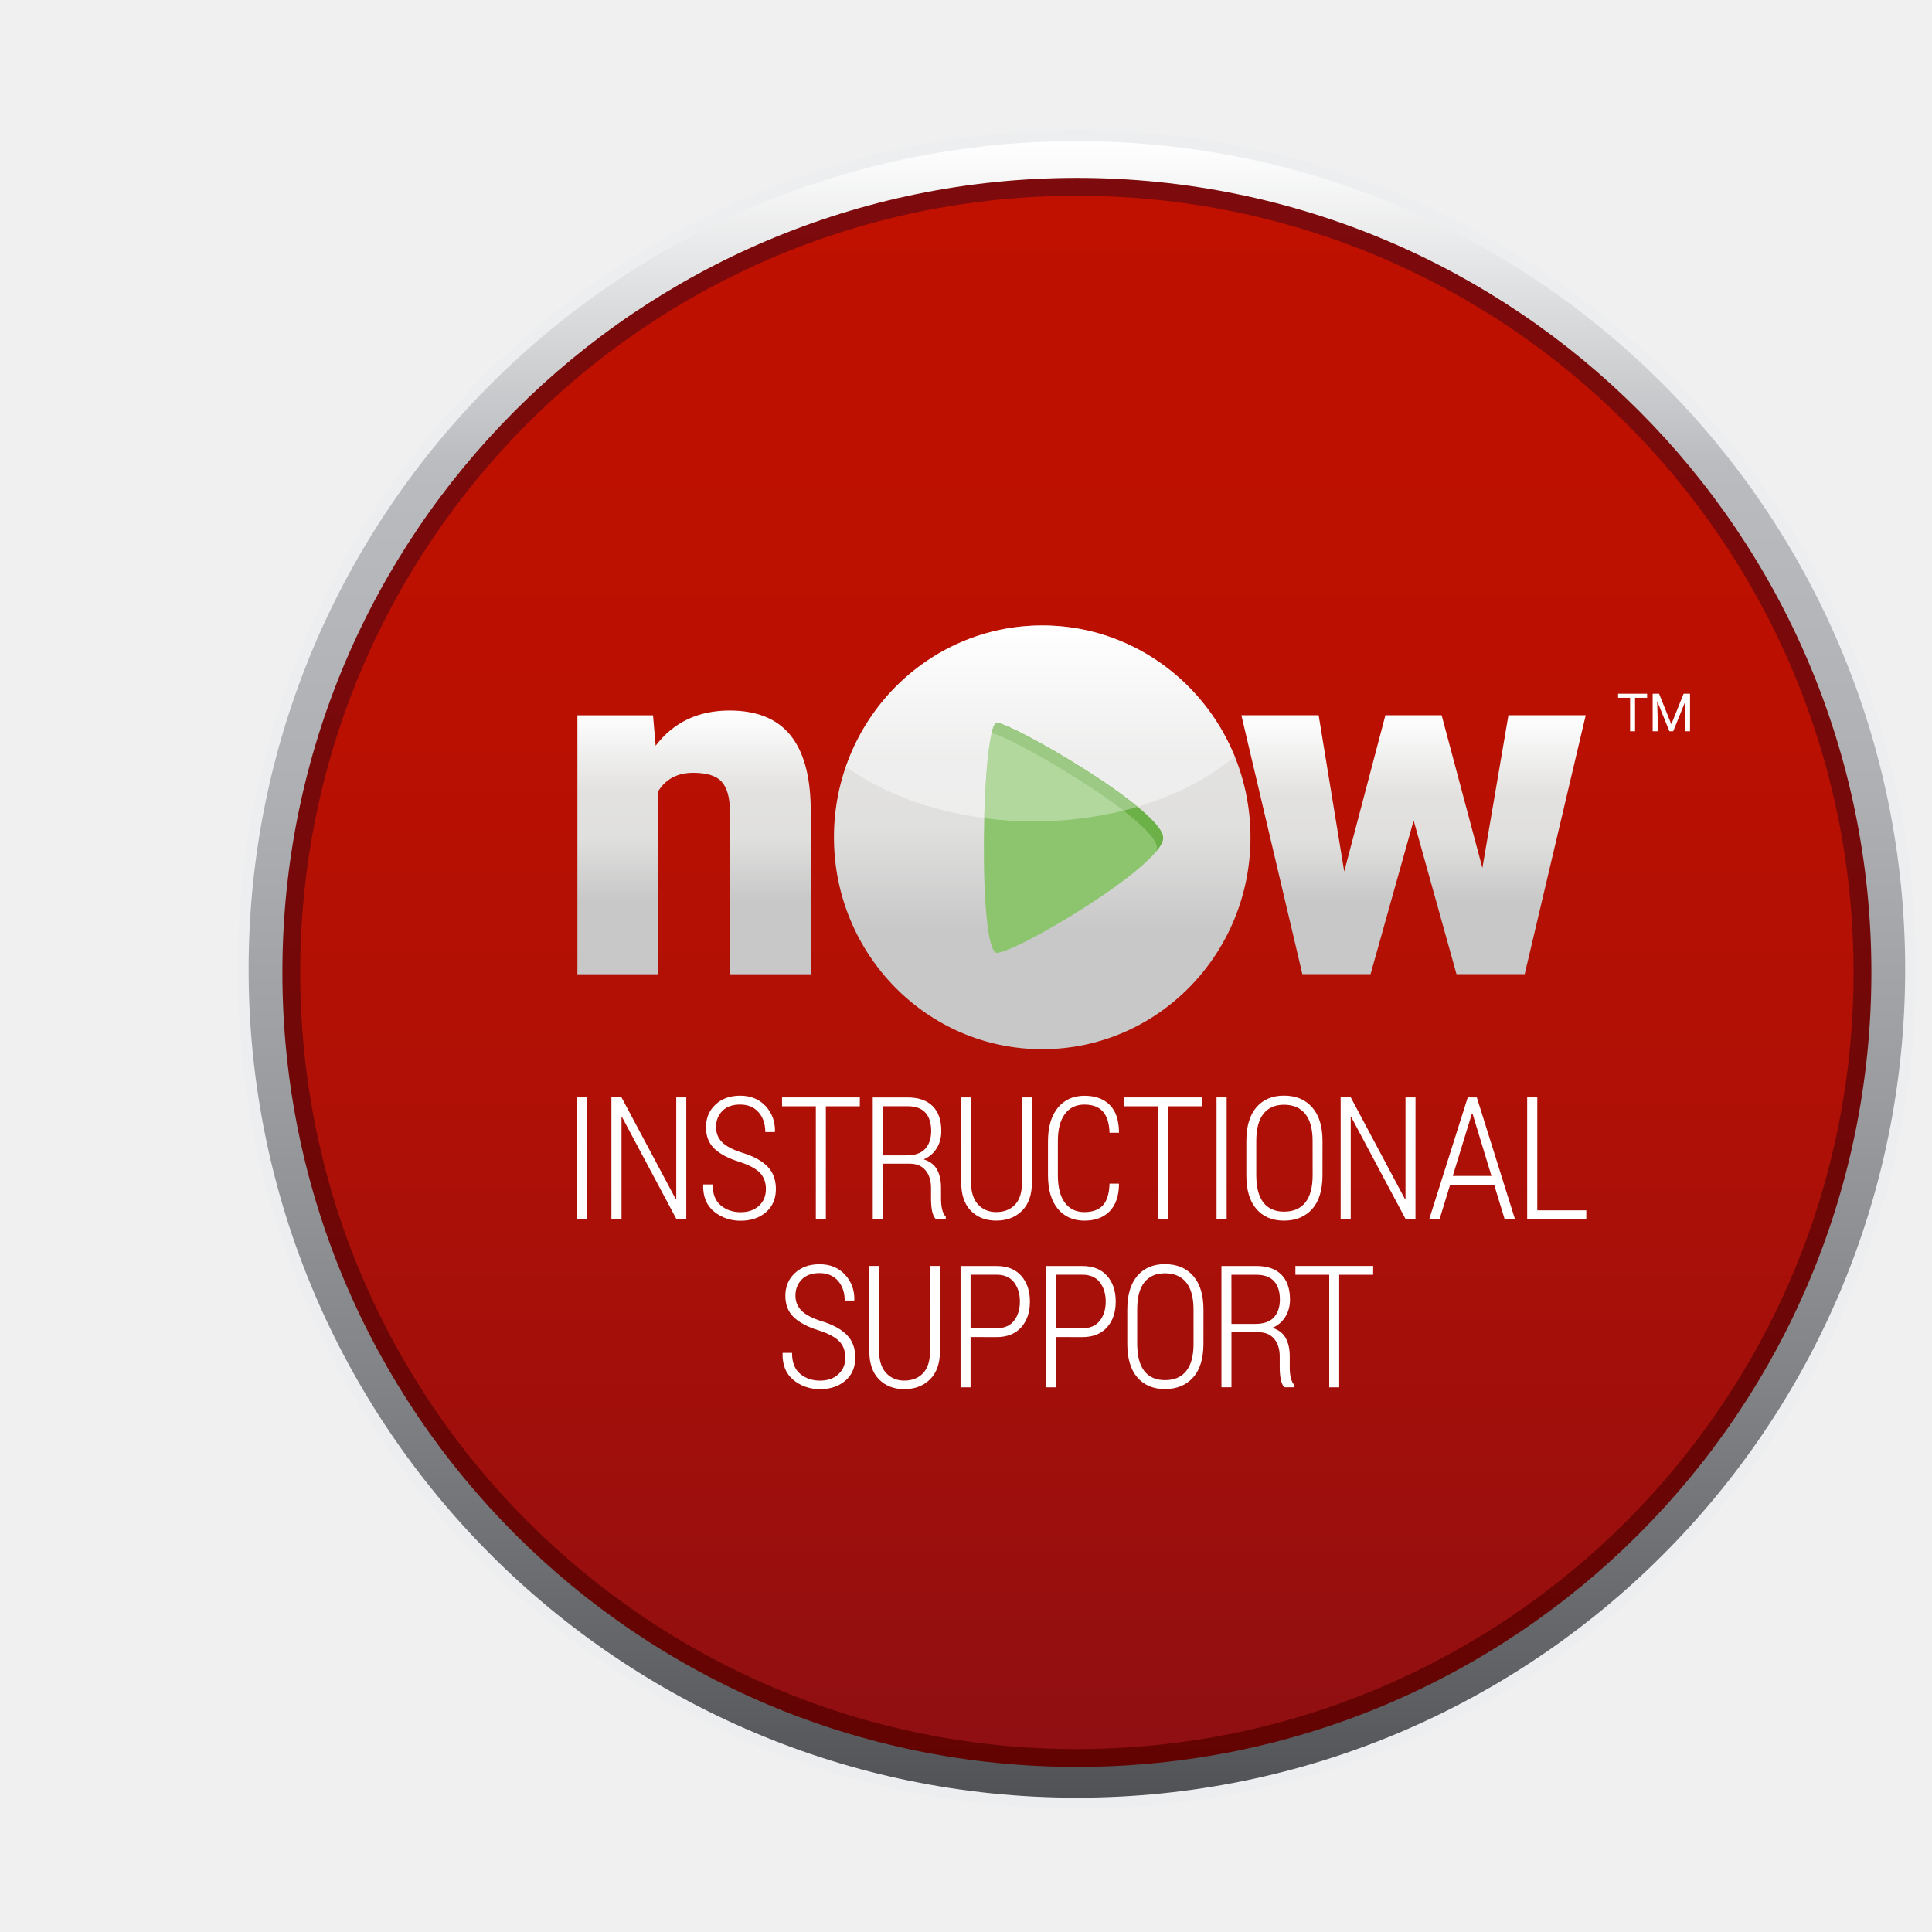
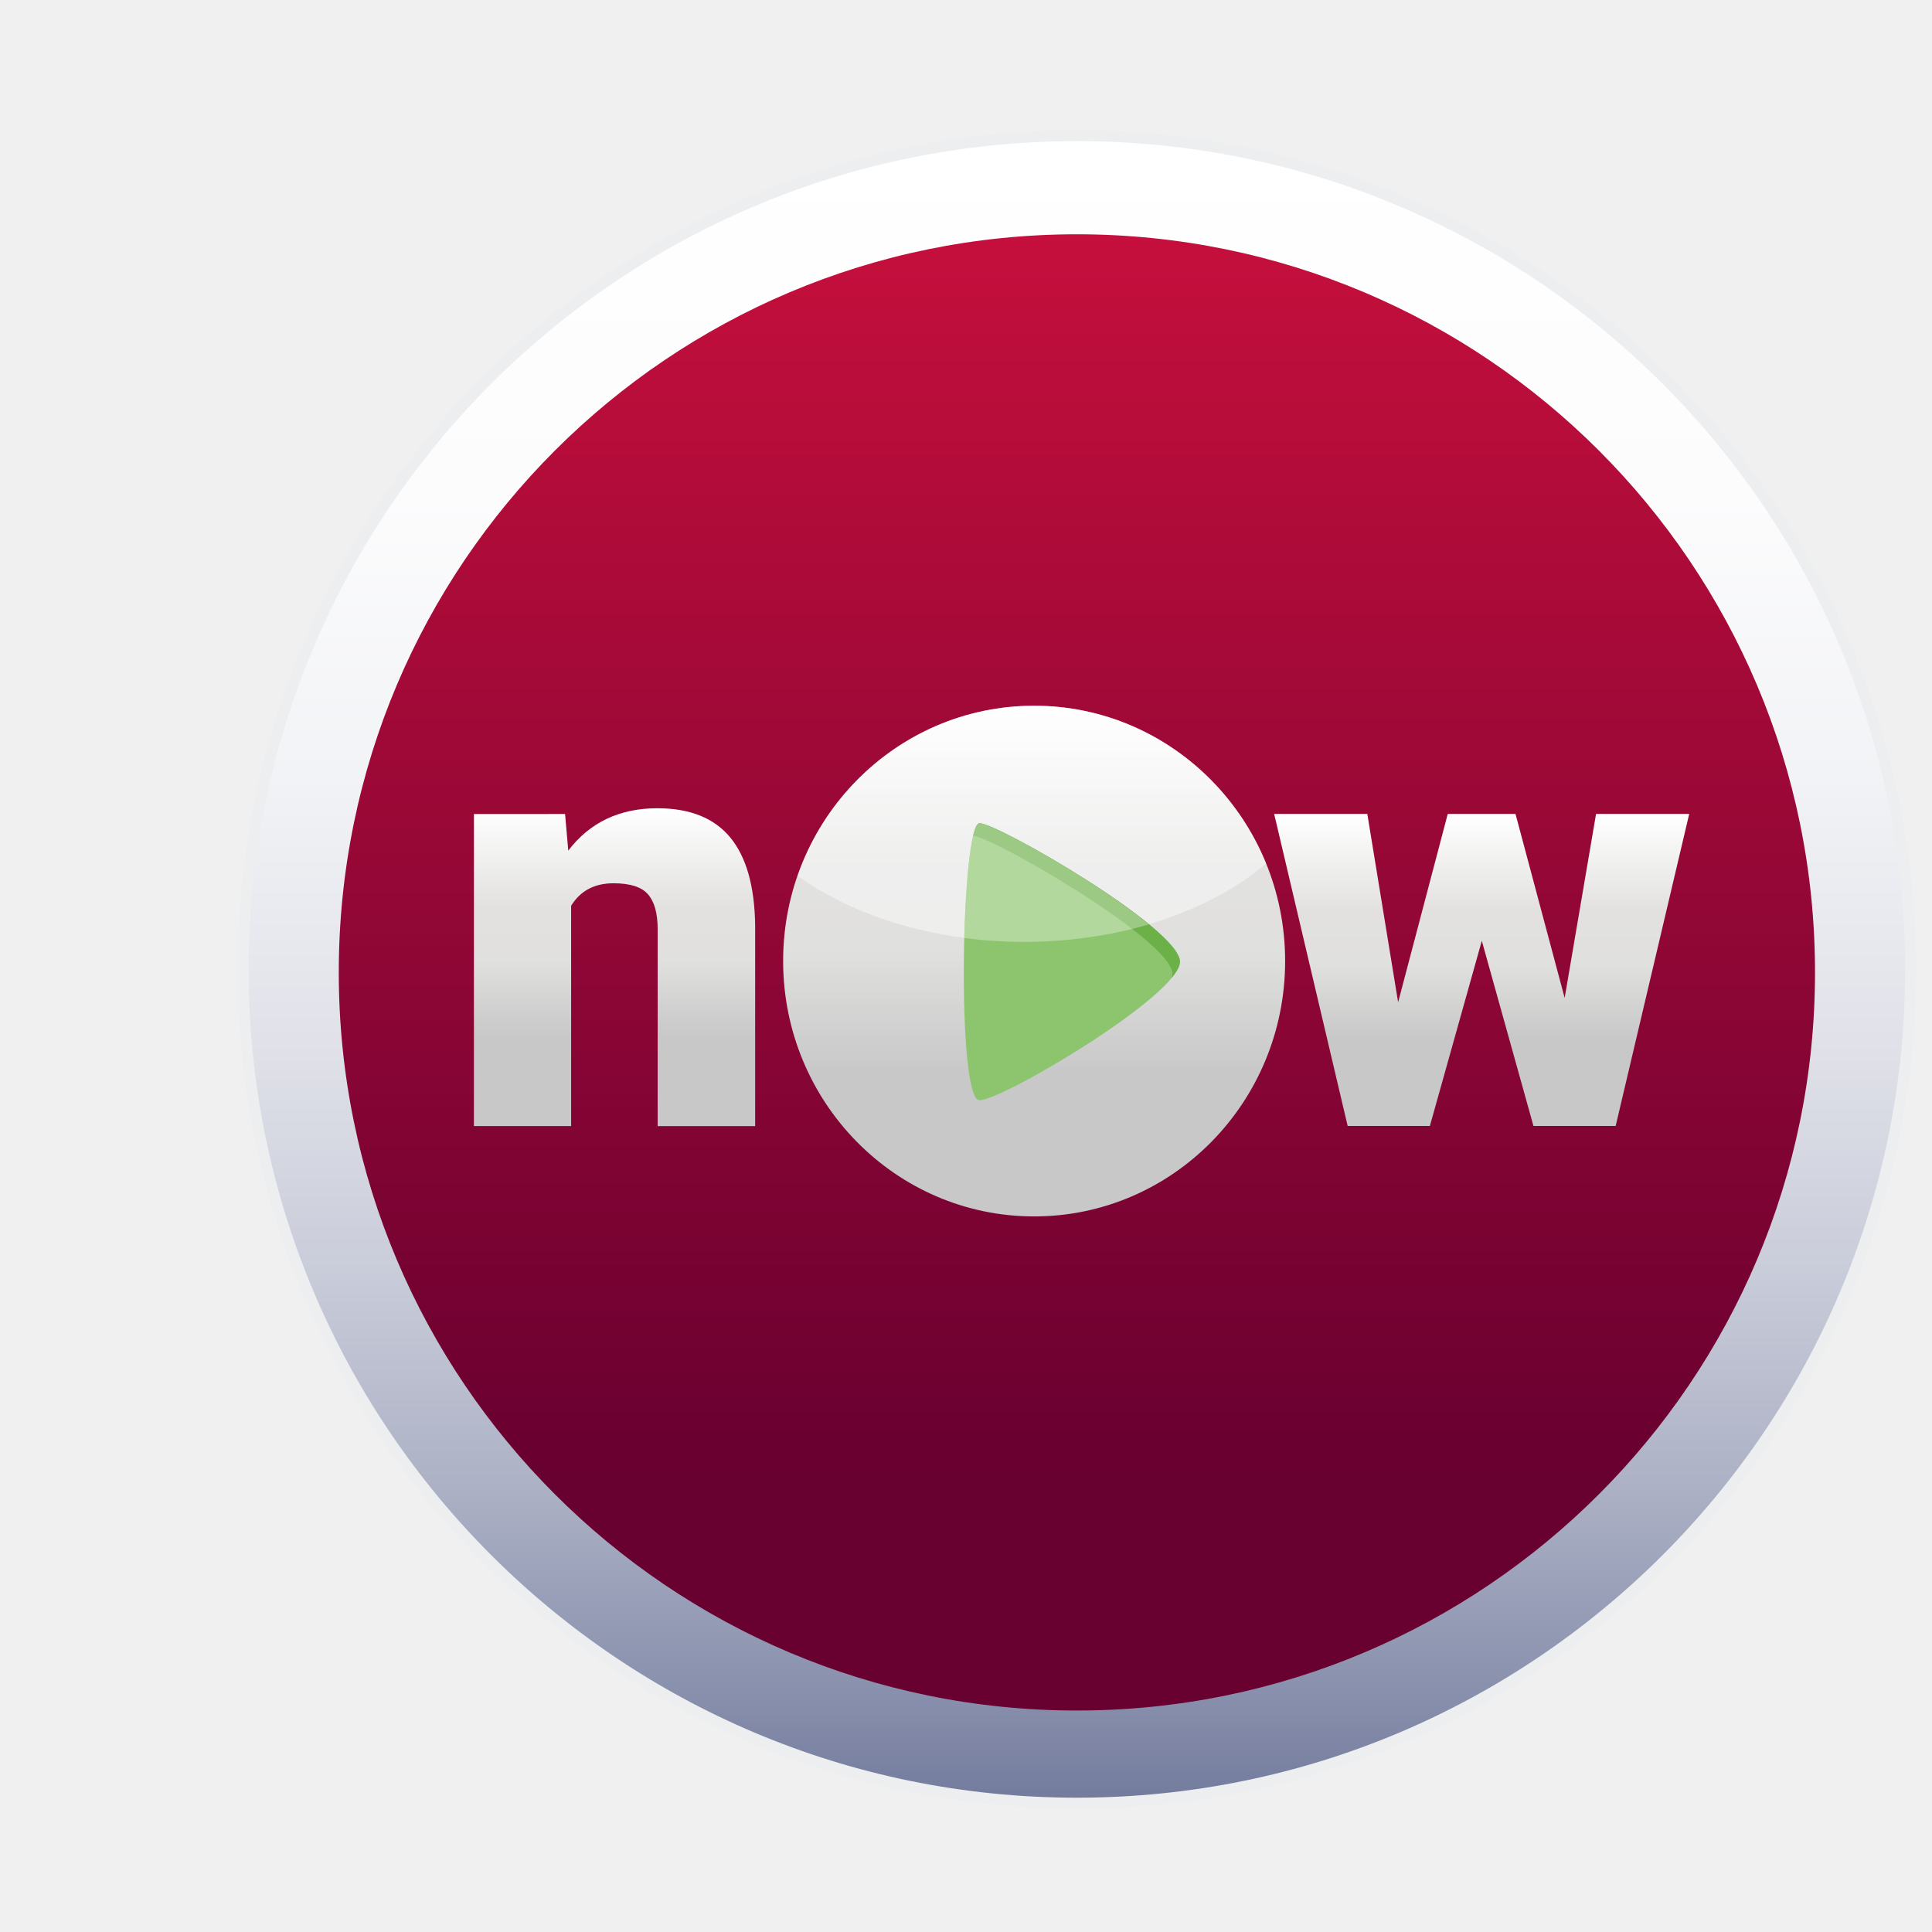
<svg xmlns="http://www.w3.org/2000/svg" version="1.1" id="Layer_1" x="0px" y="0px" viewBox="0 0 60 60" style="enable-background:new 0 0 60 60;" xml:space="preserve">
  <style type="text/css">
	.st0{fill:#ECEEEF;}
	.st1{fill:url(#SVGID_1_);}
	.st2{fill:url(#SVGID_2_);}
	.st3{fill:url(#SVGID_3_);}
- 	.st4{fill:#FFFFFF;}
- 	.st5{fill:url(#SVGID_4_);}
- 	.st6{fill:url(#SVGID_5_);}
- 	.st7{fill:url(#SVGID_6_);}
- 	.st8{opacity:0.44;fill:#FFFFFF;enable-background:new    ;}
- 	.st9{fill:#8DC56F;}
- 	.st10{fill:#6CB048;}
- 	.st11{opacity:0.33;fill:#FFFFFF;enable-background:new    ;}
+ 	.st4{fill:url(#SVGID_4_);}
+ 	.st5{fill:url(#SVGID_5_);}
+ 	.st6{opacity:0.44;fill:#FFFFFF;enable-background:new    ;}
+ 	.st7{fill:#8DC56F;}
+ 	.st8{fill:#6CB048;}
+ 	.st9{opacity:0.33;fill:#FFFFFF;enable-background:new    ;}
</style>
  <circle class="st0" cx="33.444" cy="30.106" r="26.06" />
-   <linearGradient id="SVGID_1_" gradientUnits="userSpaceOnUse" x1="33.444" y1="86.383" x2="33.444" y2="137.829" gradientTransform="matrix(1 0 0 1 0 -82)">
+   <linearGradient id="SVGID_1_" gradientUnits="userSpaceOnUse" x1="33.444" y1="124.383" x2="33.444" y2="175.829" gradientTransform="matrix(1 0 0 1 0 -120)">
    <stop offset="0" style="stop-color:#FFFFFF" />
-     <stop offset="0.197" style="stop-color:#B9BBBE" />
-     <stop offset="0.388" style="stop-color:#AEB0B3" />
-     <stop offset="0.576" style="stop-color:#9A9C9F" />
-     <stop offset="0.762" style="stop-color:#7F8184" />
-     <stop offset="0.945" style="stop-color:#5C5E61" />
-     <stop offset="1" style="stop-color:#505255" />
+     <stop offset="0.216" style="stop-color:#FCFCFD" />
+     <stop offset="0.383" style="stop-color:#F2F3F6" />
+     <stop offset="0.534" style="stop-color:#E2E3EA" />
+     <stop offset="0.676" style="stop-color:#CACDDA" />
+     <stop offset="0.812" style="stop-color:#ACB1C5" />
+     <stop offset="0.94" style="stop-color:#888FAC" />
+     <stop offset="1" style="stop-color:#747C9E" />
  </linearGradient>
  <circle class="st1" cx="33.444" cy="30.106" r="25.723" />
-   <linearGradient id="SVGID_2_" gradientUnits="userSpaceOnUse" x1="33.444" y1="136.873" x2="33.444" y2="87.438" gradientTransform="matrix(1 0 0 1 0 -82)">
-     <stop offset="0" style="stop-color:#620302" />
-     <stop offset="0.166" style="stop-color:#690505" />
-     <stop offset="0.622" style="stop-color:#78090A" />
-     <stop offset="1" style="stop-color:#7D0A0C" />
+   <linearGradient id="SVGID_2_" gradientUnits="userSpaceOnUse" x1="33.444" y1="127.276" x2="33.444" y2="173.122" gradientTransform="matrix(1 0 0 1 0 -120)">
+     <stop offset="8.851601e-04" style="stop-color:#C50F3C" />
+     <stop offset="0.838" style="stop-color:#680030" />
  </linearGradient>
-   <circle class="st2" cx="33.444" cy="30.199" r="24.674" />
-   <linearGradient id="SVGID_3_" gradientUnits="userSpaceOnUse" x1="33.444" y1="88.079" x2="33.444" y2="136.319" gradientTransform="matrix(1 0 0 1 0 -82)">
-     <stop offset="0" style="stop-color:#BF1000" />
-     <stop offset="0.294" style="stop-color:#BB1001" />
-     <stop offset="0.577" style="stop-color:#B01006" />
-     <stop offset="0.856" style="stop-color:#9C0F0D" />
-     <stop offset="1" style="stop-color:#8F0F12" />
-   </linearGradient>
-   <circle class="st3" cx="33.444" cy="30.199" r="24.12" />
+   <circle class="st2" cx="33.444" cy="30.199" r="22.923" />
  <g>
-     <g>
-       <path class="st4" d="M18.226,37.851h-0.314v-3.77h0.314V37.851z" />
-       <path class="st4" d="M21.313,37.851h-0.311l-1.683-3.158l-0.017,0.003v3.154h-0.314v-3.77h0.314l1.683,3.158l0.017-0.003v-3.154    h0.311C21.313,34.081,21.313,37.851,21.313,37.851z" />
-       <path class="st4" d="M23.786,36.93c0-0.206-0.06-0.374-0.181-0.503c-0.121-0.129-0.332-0.242-0.633-0.342    c-0.343-0.105-0.603-0.24-0.781-0.407c-0.177-0.167-0.266-0.389-0.266-0.67c0-0.289,0.099-0.524,0.297-0.706    c0.197-0.184,0.451-0.274,0.765-0.274c0.328,0,0.591,0.108,0.79,0.323c0.199,0.215,0.297,0.48,0.291,0.789l-0.008,0.017h-0.293    c0-0.251-0.07-0.457-0.209-0.615c-0.139-0.158-0.331-0.239-0.573-0.239c-0.237,0-0.421,0.065-0.552,0.199    c-0.131,0.134-0.196,0.3-0.196,0.501c0,0.187,0.064,0.343,0.19,0.471c0.127,0.127,0.342,0.238,0.646,0.333    c0.334,0.104,0.59,0.243,0.763,0.421c0.172,0.177,0.26,0.409,0.26,0.698c0,0.302-0.103,0.542-0.307,0.719    c-0.205,0.177-0.468,0.266-0.789,0.266c-0.315,0-0.59-0.095-0.824-0.284c-0.233-0.19-0.346-0.465-0.339-0.826l0.004-0.017h0.29    c0,0.296,0.085,0.513,0.255,0.653c0.17,0.14,0.375,0.209,0.613,0.209c0.235,0,0.424-0.064,0.567-0.195    C23.713,37.319,23.786,37.144,23.786,36.93z" />
-       <path class="st4" d="M26.702,34.356h-1.054v3.496h-0.311v-3.496h-1.05v-0.274h2.416L26.702,34.356L26.702,34.356z" />
-       <path class="st4" d="M27.415,36.145v1.705h-0.311v-3.767h1.082c0.339,0,0.597,0.089,0.777,0.267    c0.181,0.178,0.27,0.437,0.27,0.777c0,0.2-0.047,0.378-0.143,0.533c-0.095,0.156-0.23,0.272-0.404,0.345    c0.191,0.06,0.331,0.165,0.413,0.316c0.084,0.152,0.126,0.341,0.126,0.568v0.355c0,0.118,0.012,0.222,0.034,0.316    c0.022,0.093,0.061,0.169,0.113,0.228v0.063h-0.319c-0.052-0.063-0.09-0.148-0.11-0.26c-0.02-0.11-0.029-0.228-0.029-0.354V36.89    c0-0.228-0.059-0.41-0.173-0.547c-0.115-0.134-0.274-0.203-0.477-0.203h-0.85L27.415,36.145L27.415,36.145L27.415,36.145z     M27.415,35.881h0.736c0.266,0,0.46-0.068,0.583-0.204c0.123-0.135,0.185-0.32,0.185-0.553c0-0.247-0.061-0.437-0.181-0.57    c-0.122-0.134-0.304-0.199-0.552-0.199h-0.771L27.415,35.881L27.415,35.881z" />
-       <path class="st4" d="M32.047,34.081v2.639c0,0.385-0.103,0.679-0.309,0.883c-0.205,0.203-0.472,0.304-0.802,0.304    c-0.322,0-0.583-0.102-0.784-0.304c-0.2-0.203-0.3-0.496-0.3-0.883v-2.639h0.305v2.642c0,0.296,0.071,0.523,0.215,0.681    c0.145,0.157,0.332,0.238,0.565,0.238c0.243,0,0.439-0.076,0.583-0.227c0.146-0.152,0.218-0.382,0.218-0.691v-2.642    C31.738,34.081,32.047,34.081,32.047,34.081z" />
-       <path class="st4" d="M34.744,36.757l0.007,0.017c-0.003,0.367-0.1,0.649-0.29,0.843c-0.19,0.195-0.451,0.291-0.784,0.291    c-0.346,0-0.623-0.123-0.826-0.367c-0.204-0.247-0.305-0.595-0.305-1.049v-1.043c0-0.45,0.103-0.8,0.307-1.048    c0.205-0.248,0.48-0.371,0.824-0.371c0.336,0,0.599,0.095,0.787,0.284c0.189,0.19,0.283,0.472,0.288,0.849l-0.007,0.017h-0.288    c-0.009-0.298-0.079-0.519-0.207-0.662c-0.128-0.143-0.321-0.214-0.573-0.214c-0.259,0-0.461,0.097-0.607,0.293    c-0.146,0.196-0.217,0.477-0.217,0.845v1.053c0,0.376,0.072,0.661,0.217,0.855c0.146,0.196,0.346,0.293,0.607,0.293    c0.252,0,0.443-0.07,0.573-0.209c0.129-0.14,0.198-0.364,0.207-0.676h0.289C34.744,36.755,34.744,36.757,34.744,36.757z" />
-       <path class="st4" d="M37.33,34.356h-1.053v3.496h-0.311v-3.496h-1.05v-0.274h2.416L37.33,34.356L37.33,34.356z" />
-       <path class="st4" d="M38.095,37.851h-0.314v-3.77h0.314V37.851z" />
-       <path class="st4" d="M41.071,36.498c0,0.458-0.106,0.808-0.32,1.048s-0.507,0.362-0.876,0.362c-0.364,0-0.651-0.122-0.857-0.362    c-0.208-0.239-0.312-0.59-0.312-1.048v-1.058c0-0.458,0.104-0.808,0.311-1.05c0.207-0.241,0.492-0.364,0.857-0.364    c0.371,0,0.664,0.122,0.877,0.364c0.215,0.243,0.321,0.593,0.321,1.049L41.071,36.498L41.071,36.498z M40.764,35.433    c0-0.373-0.077-0.654-0.23-0.842c-0.154-0.189-0.374-0.282-0.659-0.282c-0.278,0-0.49,0.094-0.639,0.282    c-0.148,0.189-0.221,0.469-0.221,0.842v1.064c0,0.378,0.075,0.661,0.221,0.85c0.148,0.189,0.363,0.282,0.642,0.282    c0.286,0,0.507-0.094,0.658-0.282c0.153-0.189,0.229-0.471,0.229-0.85C40.764,36.498,40.764,35.433,40.764,35.433z" />
-       <path class="st4" d="M43.959,37.851h-0.311l-1.683-3.158l-0.017,0.003v3.154h-0.313v-3.77h0.314l1.683,3.158l0.017-0.003v-3.154    h0.311L43.959,37.851L43.959,37.851z" />
-       <path class="st4" d="M46.406,36.806h-1.375l-0.321,1.046h-0.321l1.193-3.77h0.282l1.182,3.77h-0.321L46.406,36.806z M45.117,36.52    h1.202l-0.59-1.939h-0.017L45.117,36.52z" />
-       <path class="st4" d="M47.741,37.588h1.523v0.263h-1.836v-3.77h0.314V37.588L47.741,37.588z" />
-       <path class="st4" d="M26.251,42.164c0-0.206-0.06-0.374-0.181-0.503c-0.122-0.128-0.332-0.242-0.633-0.341    c-0.343-0.105-0.603-0.24-0.781-0.408c-0.177-0.166-0.266-0.389-0.266-0.67c0-0.289,0.099-0.523,0.297-0.706    c0.197-0.184,0.451-0.274,0.765-0.274c0.328,0,0.591,0.108,0.79,0.323c0.199,0.215,0.297,0.48,0.291,0.789l-0.008,0.017h-0.292    c0-0.251-0.07-0.455-0.209-0.615c-0.139-0.158-0.331-0.239-0.573-0.239c-0.237,0-0.421,0.065-0.552,0.199    c-0.131,0.133-0.196,0.299-0.196,0.5c0,0.187,0.064,0.343,0.19,0.47c0.127,0.127,0.342,0.238,0.646,0.333    c0.334,0.103,0.59,0.243,0.763,0.421c0.172,0.177,0.26,0.409,0.26,0.698c0,0.302-0.103,0.542-0.307,0.718    c-0.205,0.177-0.468,0.266-0.789,0.266c-0.315,0-0.59-0.095-0.824-0.284c-0.233-0.19-0.346-0.465-0.339-0.826l0.004-0.017h0.29    c0,0.296,0.085,0.513,0.255,0.653c0.17,0.139,0.375,0.209,0.613,0.209c0.235,0,0.424-0.064,0.567-0.195    C26.18,42.55,26.251,42.378,26.251,42.164z" />
-       <path class="st4" d="M29.192,39.315v2.639c0,0.385-0.103,0.679-0.309,0.883c-0.205,0.203-0.472,0.304-0.802,0.304    c-0.322,0-0.583-0.102-0.784-0.304c-0.2-0.203-0.3-0.496-0.3-0.883v-2.639h0.305v2.642c0,0.297,0.071,0.523,0.215,0.681    c0.145,0.157,0.332,0.238,0.565,0.238c0.243,0,0.439-0.076,0.583-0.228c0.146-0.152,0.218-0.382,0.218-0.691v-2.642L29.192,39.315    L29.192,39.315z" />
-       <path class="st4" d="M30.142,41.523v1.562h-0.311v-3.768h1.116c0.331,0,0.586,0.101,0.766,0.302    c0.181,0.203,0.272,0.469,0.272,0.8c0,0.334-0.09,0.602-0.272,0.804c-0.181,0.201-0.437,0.302-0.766,0.302L30.142,41.523    L30.142,41.523z M30.142,41.251h0.807c0.241,0,0.423-0.08,0.544-0.238c0.122-0.157,0.181-0.355,0.181-0.591    c0-0.239-0.061-0.439-0.181-0.597c-0.122-0.157-0.302-0.238-0.544-0.238h-0.807V41.251z" />
-       <path class="st4" d="M32.807,41.523v1.562h-0.311v-3.768h1.116c0.331,0,0.586,0.101,0.766,0.302    c0.181,0.203,0.272,0.469,0.272,0.8c0,0.334-0.09,0.602-0.272,0.804c-0.181,0.201-0.437,0.302-0.766,0.302L32.807,41.523    L32.807,41.523z M32.807,41.251h0.807c0.241,0,0.423-0.08,0.544-0.238c0.122-0.157,0.181-0.355,0.181-0.591    c0-0.239-0.061-0.439-0.181-0.597c-0.122-0.157-0.302-0.238-0.544-0.238h-0.807V41.251z" />
-       <path class="st4" d="M37.374,41.73c0,0.458-0.106,0.808-0.32,1.047c-0.214,0.24-0.507,0.362-0.876,0.362    c-0.364,0-0.651-0.122-0.857-0.362c-0.208-0.239-0.312-0.59-0.312-1.047v-1.057c0-0.458,0.104-0.808,0.311-1.05    c0.207-0.241,0.492-0.364,0.857-0.364c0.371,0,0.664,0.122,0.877,0.364c0.215,0.243,0.321,0.593,0.321,1.049L37.374,41.73    L37.374,41.73z M37.066,40.667c0-0.373-0.077-0.654-0.23-0.842c-0.153-0.188-0.374-0.282-0.659-0.282    c-0.278,0-0.49,0.094-0.639,0.282c-0.149,0.188-0.221,0.469-0.221,0.842v1.064c0,0.378,0.075,0.661,0.221,0.849    c0.148,0.189,0.363,0.282,0.642,0.282c0.286,0,0.507-0.094,0.658-0.282c0.153-0.189,0.229-0.471,0.229-0.849L37.066,40.667    L37.066,40.667z" />
-       <path class="st4" d="M38.244,41.378v1.705h-0.311v-3.767h1.082c0.339,0,0.597,0.088,0.777,0.267    c0.179,0.178,0.27,0.437,0.27,0.776c0,0.2-0.047,0.378-0.143,0.533c-0.096,0.155-0.23,0.272-0.404,0.345    c0.191,0.06,0.331,0.165,0.413,0.316c0.084,0.153,0.126,0.341,0.126,0.568v0.355c0,0.118,0.012,0.222,0.034,0.316    c0.021,0.093,0.061,0.169,0.113,0.228v0.063h-0.319c-0.052-0.063-0.09-0.148-0.11-0.26c-0.02-0.11-0.029-0.228-0.029-0.354v-0.345    c0-0.228-0.059-0.41-0.173-0.547c-0.115-0.134-0.274-0.203-0.477-0.203h-0.85L38.244,41.378L38.244,41.378L38.244,41.378z     M38.244,41.115h0.736c0.266,0,0.46-0.068,0.583-0.204c0.123-0.135,0.185-0.32,0.185-0.553c0-0.247-0.061-0.437-0.181-0.57    c-0.122-0.133-0.304-0.199-0.552-0.199h-0.772L38.244,41.115L38.244,41.115z" />
-       <path class="st4" d="M42.644,39.589H41.59v3.496H41.28v-3.496h-1.05v-0.274h2.416L42.644,39.589L42.644,39.589z" />
-     </g>
    <g>
      <g>
        <g>
-           <linearGradient id="SVGID_4_" gradientUnits="userSpaceOnUse" x1="21.555" y1="-34.066" x2="21.555" y2="-42.256" gradientTransform="matrix(1 0 0 -1 0 -12)">
+           <linearGradient id="SVGID_3_" gradientUnits="userSpaceOnUse" x1="19.085" y1="-75.101" x2="19.085" y2="-84.972" gradientTransform="matrix(1 0 0 -1 0 -50)">
            <stop offset="0" style="stop-color:#FFFFFF" />
            <stop offset="0.313" style="stop-color:#E2E1E0" />
            <stop offset="0.477" style="stop-color:#E0E0DF" />
            <stop offset="0.72" style="stop-color:#C8C8C8" />
          </linearGradient>
-           <path class="st5" d="M20.28,22.214l0.082,0.944c0.554-0.727,1.32-1.092,2.297-1.092c0.836,0,1.462,0.251,1.876,0.751      c0.413,0.501,0.628,1.253,0.643,2.259v5.18h-2.512v-5.075c0-0.406-0.082-0.705-0.247-0.895C22.256,24.096,21.96,24,21.529,24      c-0.49,0-0.855,0.193-1.092,0.58v5.676h-2.505v-8.041L20.28,22.214L20.28,22.214L20.28,22.214z" />
-           <linearGradient id="SVGID_5_" gradientUnits="userSpaceOnUse" x1="43.899" y1="-34.212" x2="43.899" y2="-42.252" gradientTransform="matrix(1 0 0 -1 0 -12)">
+           <path class="st3" d="M17.549,25.279l0.099,1.138c0.668-0.876,1.591-1.316,2.768-1.316c1.008,0,1.762,0.303,2.261,0.905      c0.498,0.604,0.757,1.51,0.775,2.723v6.243h-3.028v-6.117c0-0.489-0.099-0.85-0.298-1.079c-0.196-0.229-0.553-0.345-1.073-0.345      c-0.591,0-1.03,0.233-1.316,0.699v6.841h-3.019V25.28L17.549,25.279L17.549,25.279L17.549,25.279z" />
+           <linearGradient id="SVGID_4_" gradientUnits="userSpaceOnUse" x1="46.015" y1="-75.277" x2="46.015" y2="-84.968" gradientTransform="matrix(1 0 0 -1 0 -50)">
            <stop offset="0" style="stop-color:#FFFFFF" />
            <stop offset="0.313" style="stop-color:#E2E1E0" />
            <stop offset="0.477" style="stop-color:#E0E0DF" />
            <stop offset="0.72" style="stop-color:#C8C8C8" />
          </linearGradient>
-           <path class="st6" d="M46.037,26.954l0.809-4.742h2.4l-1.895,8.041h-2.118l-1.331-4.772l-1.338,4.772h-2.118l-1.894-8.041h2.4      l0.794,4.854l1.279-4.854h1.746L46.037,26.954z" />
+           <path class="st4" d="M48.592,30.992l0.975-5.715h2.893l-2.284,9.691h-2.553l-1.604-5.751l-1.613,5.751h-2.553l-2.283-9.691      h2.893l0.957,5.85l1.541-5.85h2.104L48.592,30.992z" />
        </g>
-         <linearGradient id="SVGID_6_" gradientUnits="userSpaceOnUse" x1="32.367" y1="87.974" x2="32.367" y2="101.134" gradientTransform="matrix(1 0 0 1 0 -68.55)">
+         <linearGradient id="SVGID_5_" gradientUnits="userSpaceOnUse" x1="32.116" y1="128.467" x2="32.116" y2="144.327" gradientTransform="matrix(1 0 0 1 0 -106.55)">
          <stop offset="0" style="stop-color:#FFFFFF" />
          <stop offset="0.313" style="stop-color:#E2E1E0" />
          <stop offset="0.477" style="stop-color:#E0E0DF" />
          <stop offset="0.72" style="stop-color:#C8C8C8" />
        </linearGradient>
-         <path class="st7" d="M30.959,22.453c0.472,0,5.164,2.71,5.164,3.569c0,0.857-4.564,3.569-5.164,3.569     C30.358,29.59,30.485,22.453,30.959,22.453z M32.367,19.424c3.571,0,6.468,2.946,6.468,6.58s-2.895,6.58-6.468,6.58     s-6.468-2.946-6.468-6.581S28.793,19.424,32.367,19.424z" />
-         <path class="st8" d="M32.367,19.424c-2.816,0-5.208,1.83-6.095,4.382c1.117,0.808,2.611,1.38,4.297,1.6     c0.041-1.558,0.183-2.955,0.39-2.955c0.351,0,3.007,1.485,4.367,2.603c1.192-0.353,2.227-0.891,3.019-1.562     C37.374,21.105,35.063,19.424,32.367,19.424z" />
-         <path class="st9" d="M30.959,22.453c0.472,0,5.164,2.71,5.164,3.569c0,0.857-4.564,3.569-5.164,3.569     C30.358,29.59,30.485,22.453,30.959,22.453z" />
+         <path class="st5" d="M30.419,25.567c0.569,0,6.224,3.266,6.224,4.301c0,1.033-5.501,4.301-6.224,4.301     C29.695,34.169,29.848,25.567,30.419,25.567z M32.116,21.917c4.304,0,7.795,3.551,7.795,7.93s-3.489,7.93-7.795,7.93     s-7.795-3.551-7.795-7.932S27.809,21.917,32.116,21.917z" />
+         <path class="st6" d="M32.116,21.917c-3.394,0-6.277,2.206-7.346,5.281c1.346,0.974,3.147,1.663,5.179,1.928     c0.049-1.878,0.221-3.561,0.47-3.561c0.423,0,3.624,1.79,5.263,3.137c1.437-0.425,2.684-1.074,3.639-1.883     C38.151,23.943,35.366,21.917,32.116,21.917z" />
+         <path class="st7" d="M30.419,25.567c0.569,0,6.224,3.266,6.224,4.301c0,1.033-5.501,4.301-6.224,4.301     C29.695,34.169,29.848,25.567,30.419,25.567z" />
        <g>
-           <path class="st10" d="M30.959,22.453c-0.06,0-0.114,0.115-0.163,0.318c0.601,0.087,5.134,2.72,5.134,3.564      c0,0.031-0.009,0.066-0.021,0.105c0.135-0.165,0.215-0.309,0.215-0.418C36.121,25.162,31.43,22.453,30.959,22.453z" />
+           <path class="st8" d="M30.419,25.567c-0.072,0-0.137,0.139-0.196,0.383c0.724,0.105,6.188,3.278,6.188,4.295      c0,0.037-0.011,0.08-0.025,0.127c0.163-0.199,0.259-0.372,0.259-0.504C36.641,28.832,30.987,25.567,30.419,25.567z" />
        </g>
-         <path class="st11" d="M30.567,25.409c0.497,0.065,1.012,0.1,1.538,0.1c1.147,0,2.235-0.163,3.218-0.451     c-1.36-1.12-4.016-2.602-4.367-2.602C30.75,22.453,30.609,23.851,30.567,25.409z" />
-       </g>
-       <g>
-         <path class="st4" d="M51.153,21.67h-0.375v1.04h-0.154v-1.04h-0.373v-0.126h0.901C51.153,21.544,51.153,21.67,51.153,21.67z" />
-         <path class="st4" d="M51.524,21.544l0.381,0.95l0.381-0.95h0.199v1.166H52.33v-0.453l0.015-0.49l-0.382,0.943h-0.118     l-0.381-0.941l0.015,0.488v0.454h-0.154v-1.166L51.524,21.544L51.524,21.544z" />
+         <path class="st9" d="M29.947,29.13c0.599,0.078,1.22,0.121,1.854,0.121c1.382,0,2.694-0.196,3.878-0.544     c-1.639-1.35-4.84-3.136-5.263-3.136C30.167,25.567,29.997,27.252,29.947,29.13z" />
      </g>
    </g>
  </g>
</svg>
